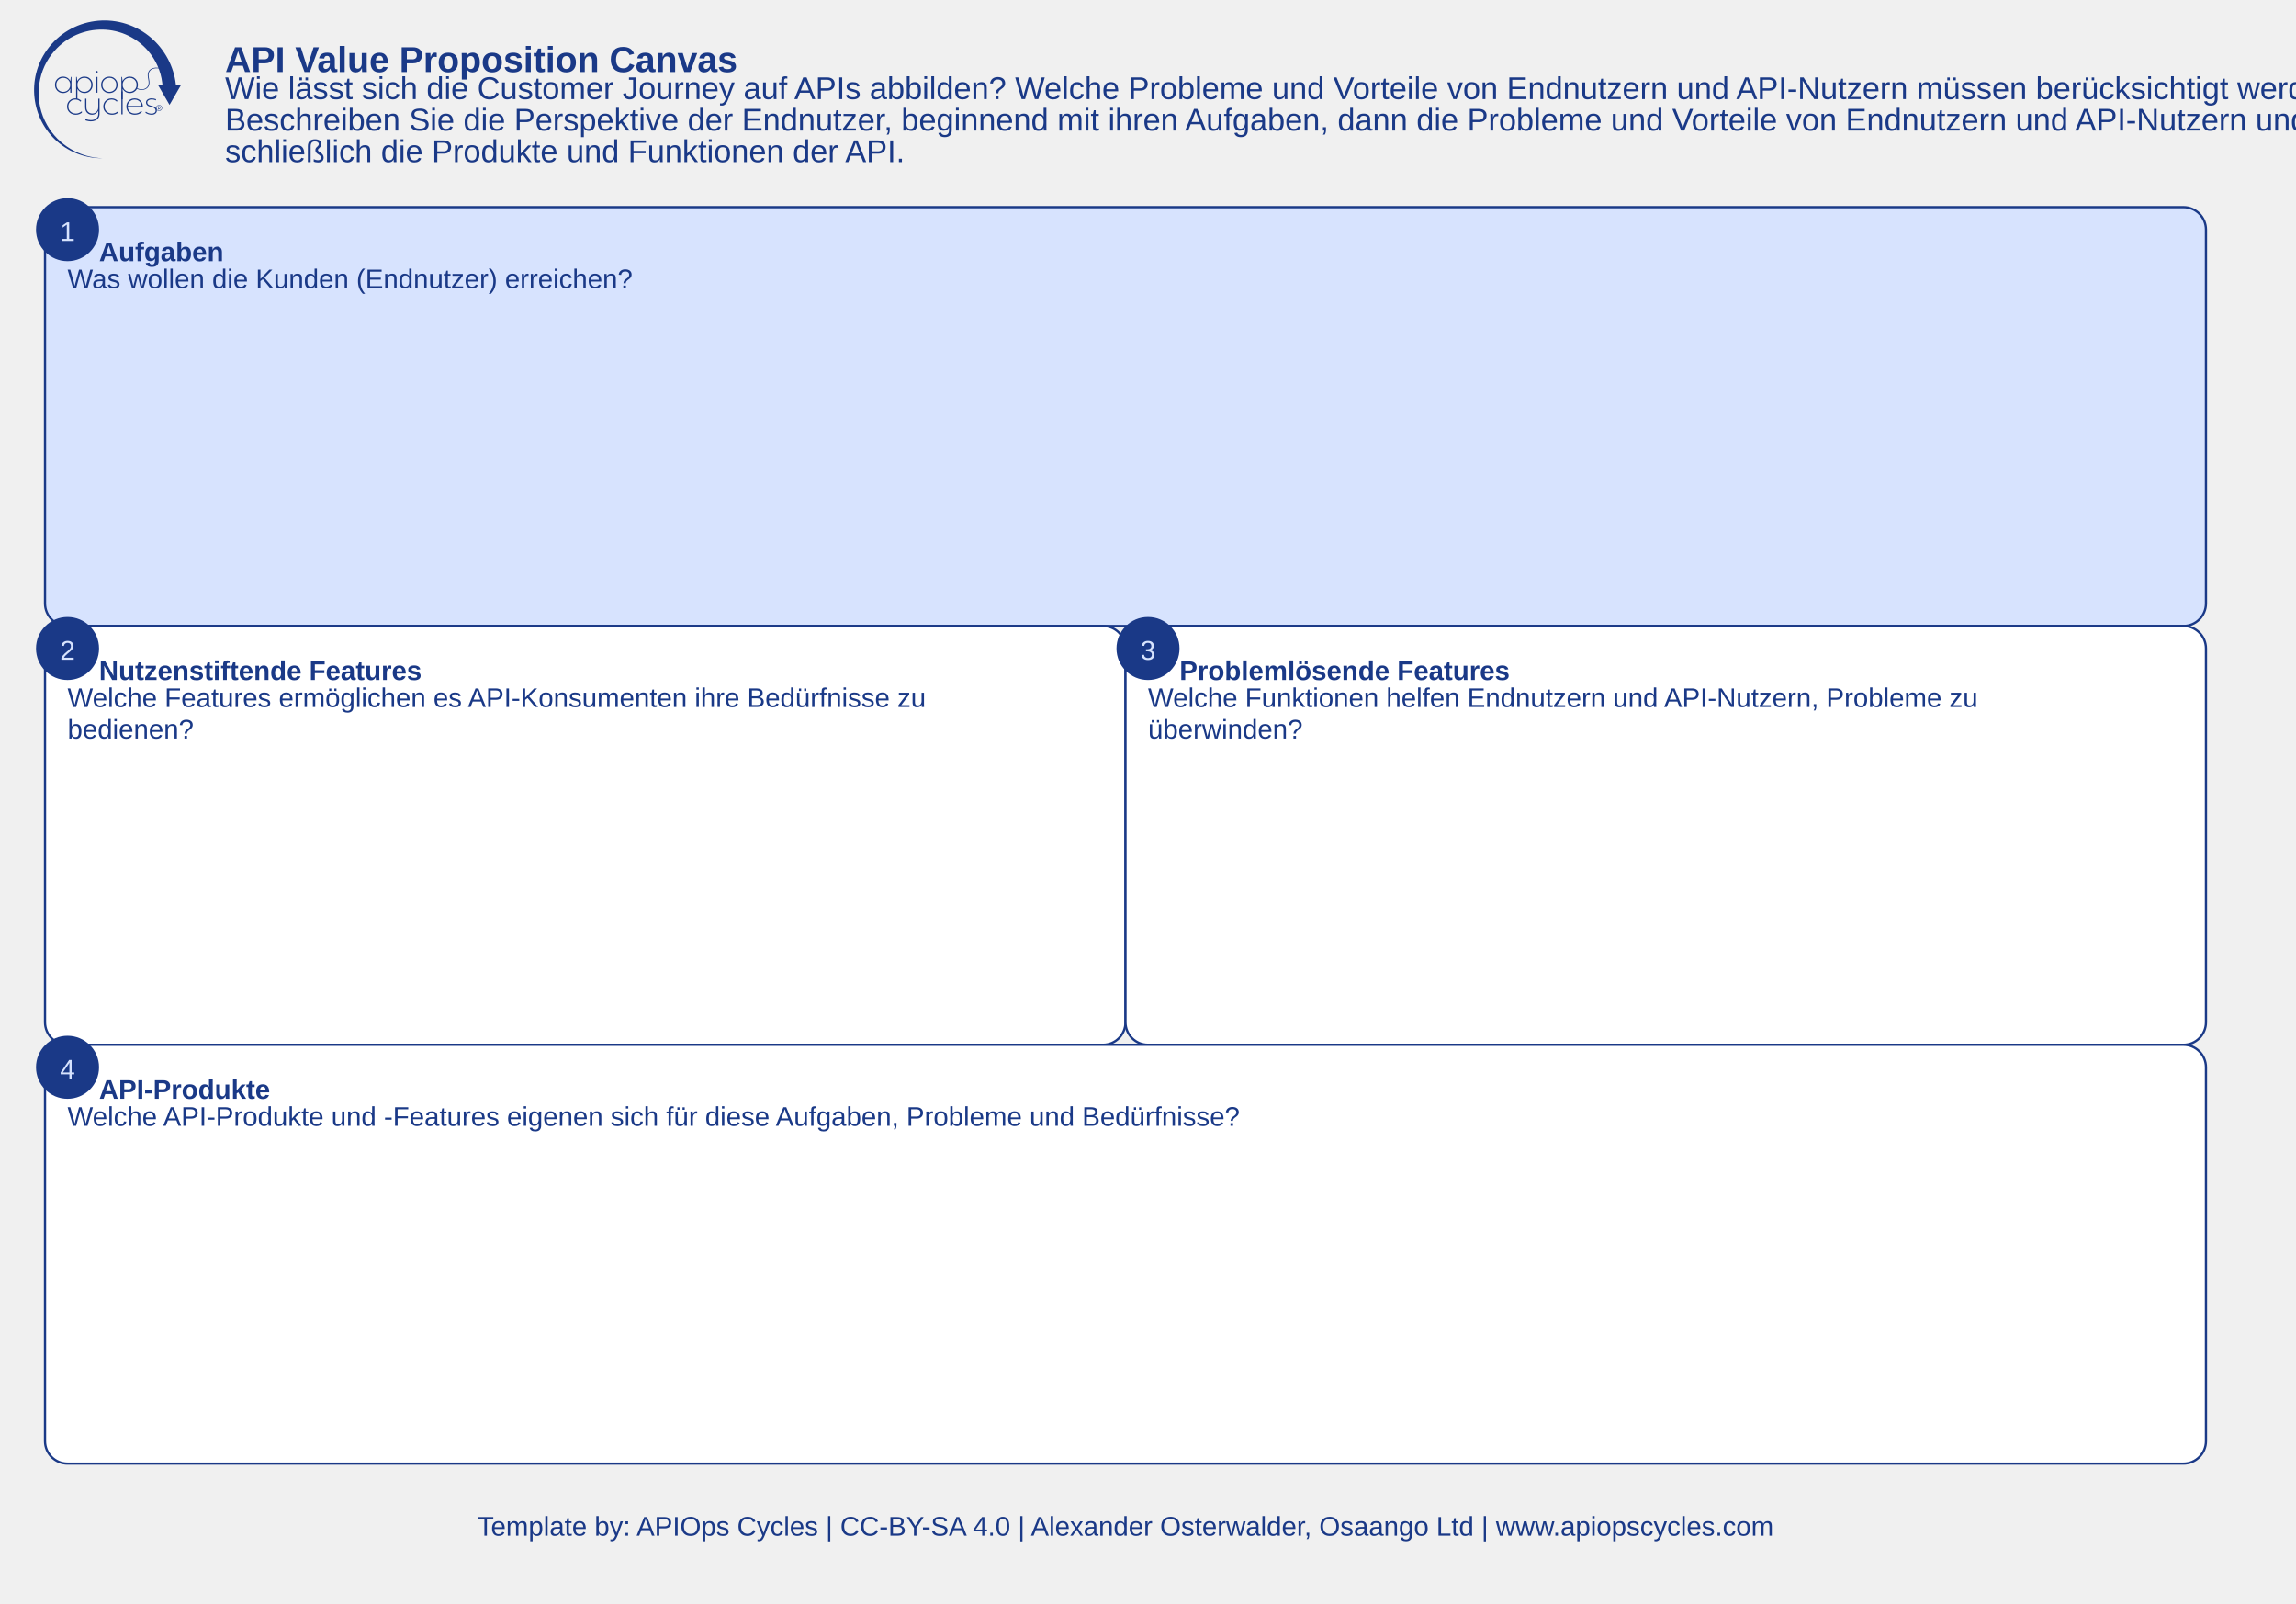
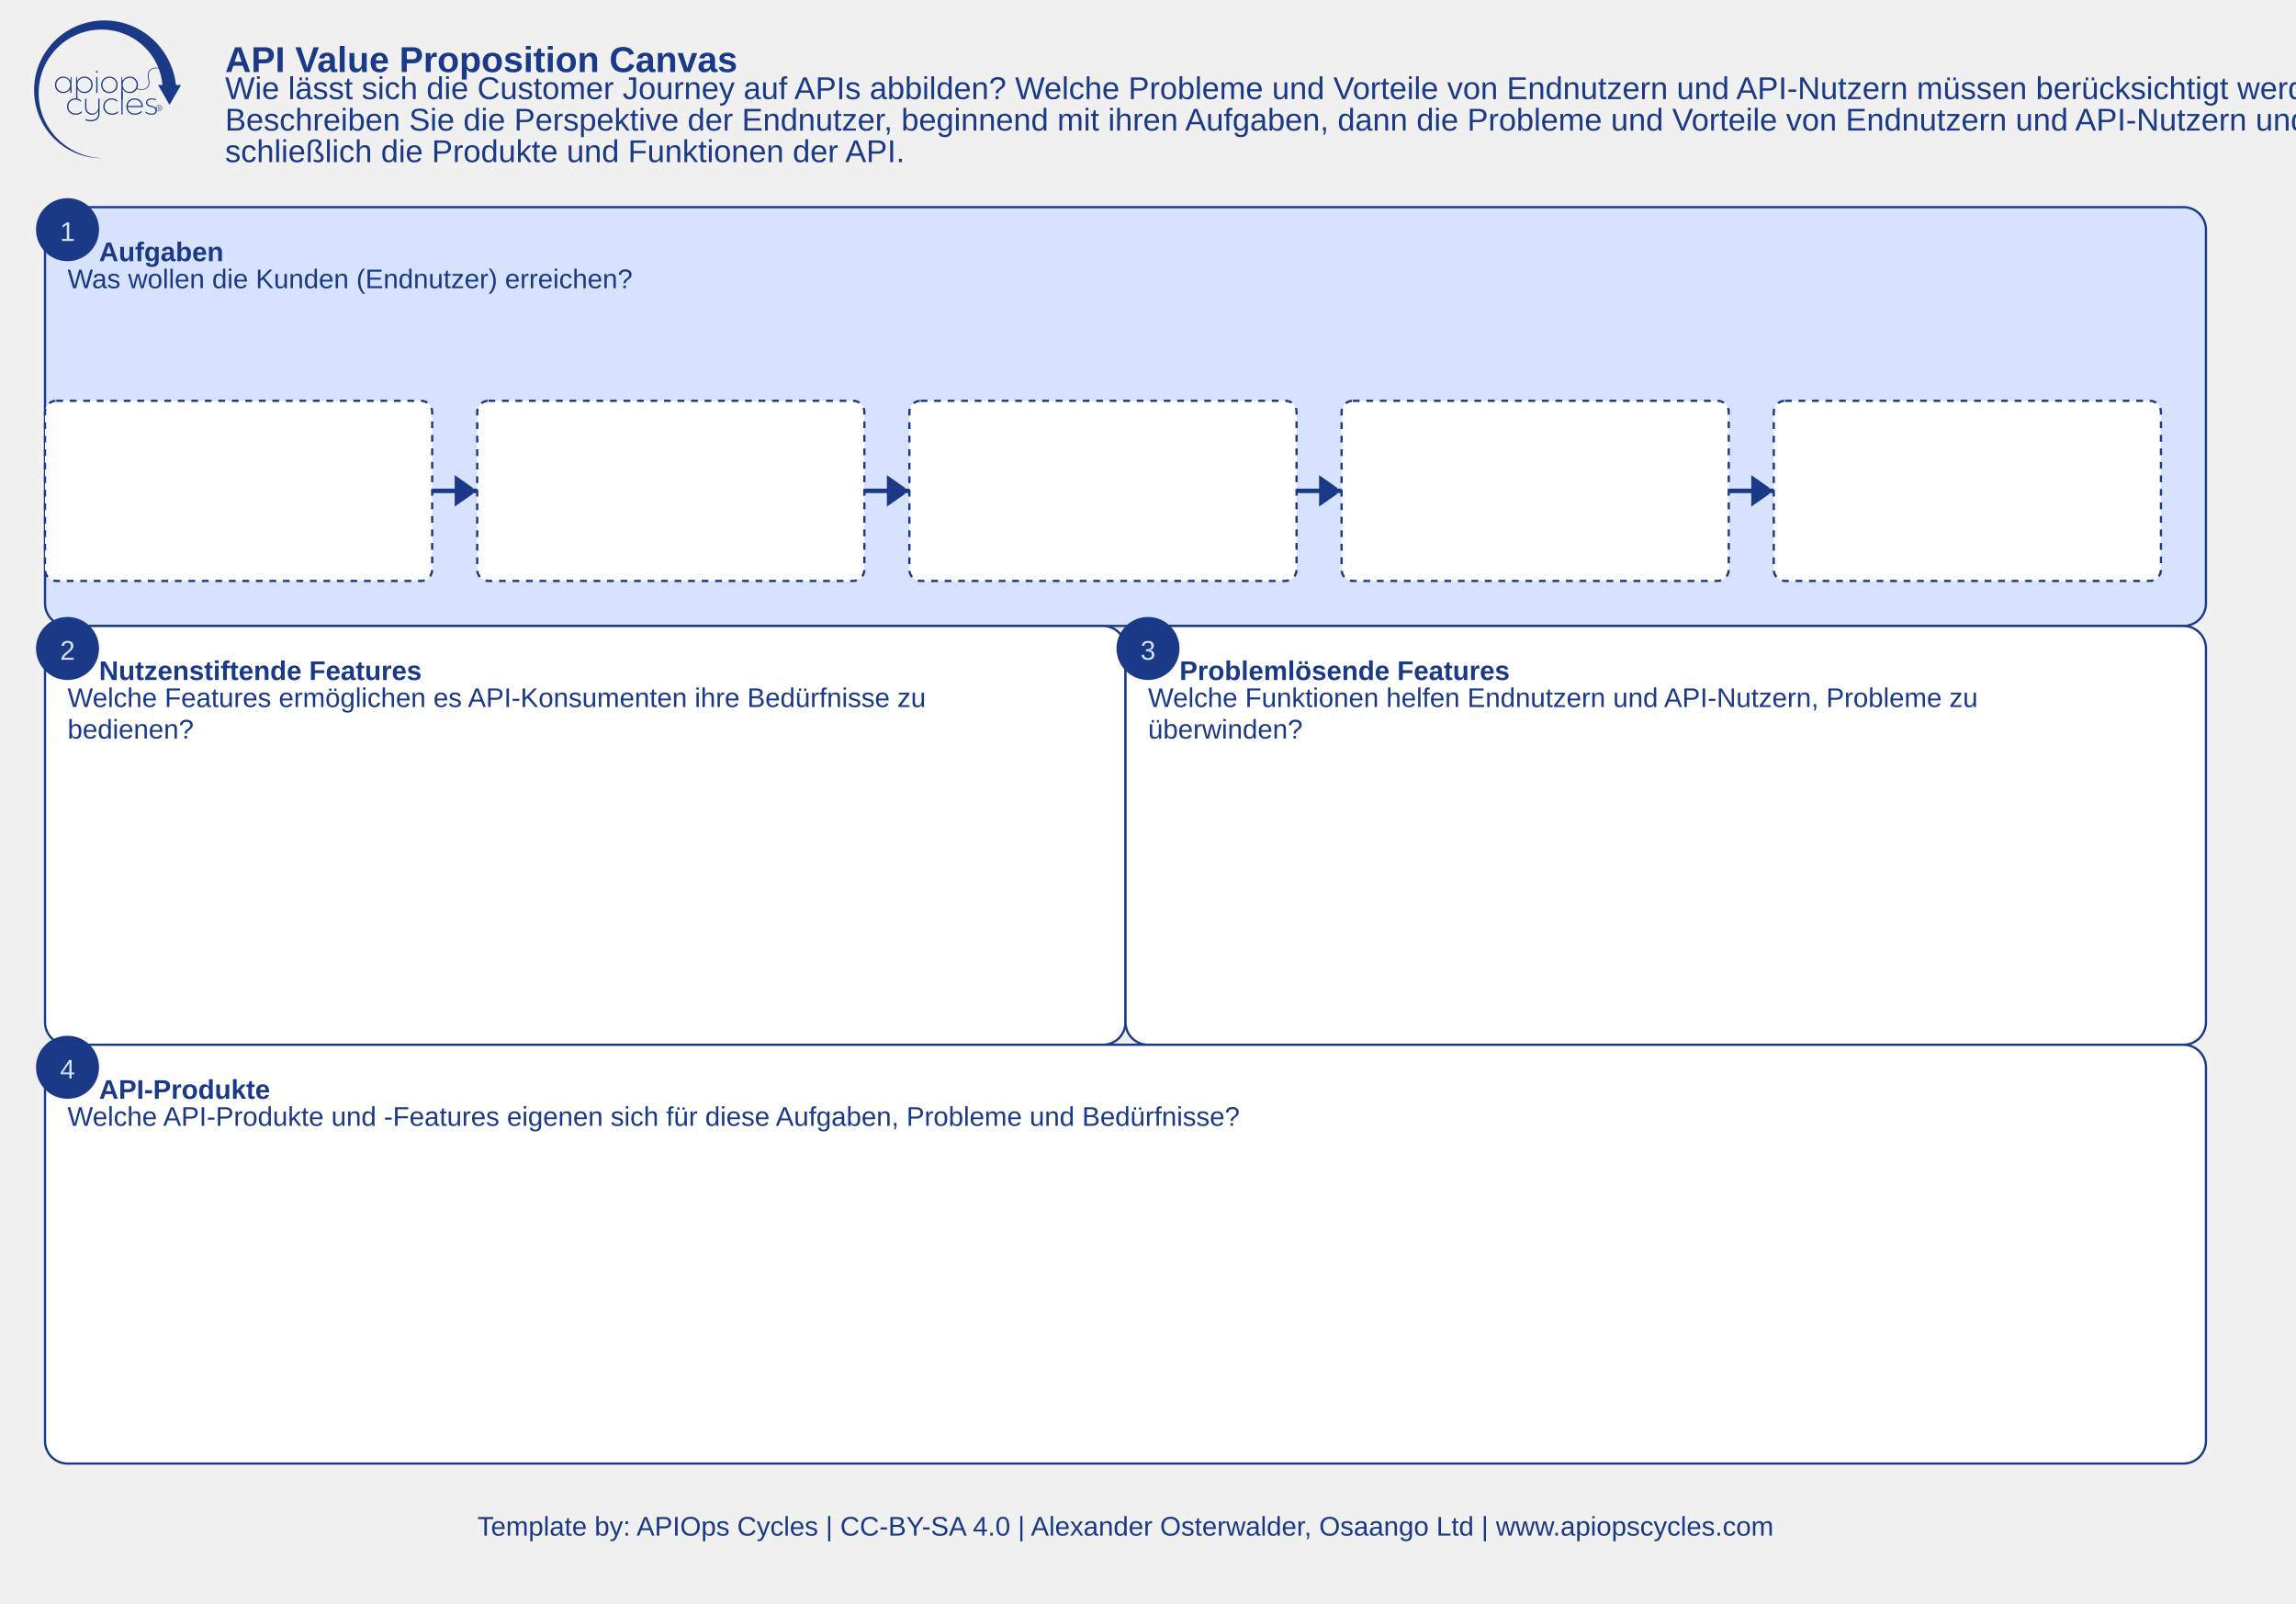
<svg xmlns="http://www.w3.org/2000/svg" width="1020" height="712" font-family="Arial, sans-serif" font-size="12" style="background-color: #f8fafc">
  <defs>
    <filter id="shadow">
      <feDropShadow dx="3" dy="3" stdDeviation="2" flood-color="rgba(0, 0, 0, 0.2)" />
    </filter>
  </defs>
  <g transform="translate(10, 5) scale(0.1,0.1)">
    <svg width="756" zoomAndPan="magnify" viewBox="0 0 567 567" height="756" preserveAspectRatio="xMidYMid meet" version="1.0" id="svg47">
      <defs id="defs5">
        <g id="g1" />
        <clipPath id="ecfbc6fc50">
          <path d="M 0.5 0 L 566.5 0 L 566.5 566 L 0.5 566 Z M 0.5 0 " clip-rule="nonzero" id="path1" />
        </clipPath>
        <clipPath id="4ee1efe14e">
          <path d="M 38 30 L 528.191 30 L 528.191 490 L 38 490 Z M 38 30 " clip-rule="nonzero" id="path2" />
        </clipPath>
        <clipPath id="631ef147b9">
          <path d="M 380 187 L 464 187 L 464 283 L 380 283 Z M 380 187 " clip-rule="nonzero" id="path3" />
        </clipPath>
        <clipPath id="dc9e064c61">
          <path d="M 463.609 187.988 L 458.23 287.418 L 379.734 283.168 L 385.113 183.742 Z M 463.609 187.988 " clip-rule="nonzero" id="path4" />
        </clipPath>
        <clipPath id="06f743e2a4">
          <path d="M 379.477 282.957 L 384.855 183.527 L 463.352 187.773 L 457.973 287.203 Z M 379.477 282.957 " clip-rule="nonzero" id="path5" />
        </clipPath>
      </defs>
      <g clip-path="url(#4ee1efe14e)" id="g8" style="fill:#1a3987;fill-opacity:1">
        <path fill="#ffffff" d="M 116.617 434.637 C 158.09 470.828 212.988 490.789 267.996 489.473 C 191.457 488.059 119.762 445.711 81.969 379.109 C 39.125 305.152 45.559 208.793 98.371 141.828 C 178.516 39.051 332.074 32.734 418.133 131.543 C 443.988 161.492 460.848 199.008 465.605 238.27 C 465.902 240.664 466.145 243.062 466.34 245.465 L 451.488 245.465 L 489.855 311.918 L 528.223 245.465 L 511.156 245.465 C 510.668 240.906 510.059 236.363 509.301 231.844 C 499.641 173.074 467.293 118.582 420.492 81.809 C 314.559 -1.688 159.801 18.852 81.219 129.086 C 13.043 224.371 27.914 357.969 116.617 434.637 " fill-opacity="1" fill-rule="nonzero" id="path8" style="fill:#1a3987;fill-opacity:1" />
      </g>
      <g fill="#ffffff" fill-opacity="1" id="g11" style="fill:#1a3987;fill-opacity:1">
        <g transform="translate(143.5886, 343.5815)" id="g10" style="fill:#1a3987;fill-opacity:1">
          <g id="g9" style="fill:#1a3987;fill-opacity:1">
            <path d="M 34.234 1.172 C 28.742 1.172 23.773 0.016 19.328 -2.297 C 14.879 -4.617 11.363 -7.844 8.781 -11.969 C 6.195 -16.094 4.906 -20.832 4.906 -26.188 C 4.906 -31.551 6.129 -36.273 8.578 -40.359 C 11.035 -44.453 14.32 -47.66 18.438 -49.984 C 22.562 -52.305 27.176 -53.469 32.281 -53.469 C 36.207 -53.469 39.938 -52.781 43.469 -51.406 C 47 -50.031 49.973 -47.938 52.391 -45.125 L 49.547 -42.391 C 47.516 -44.672 45.039 -46.43 42.125 -47.672 C 39.219 -48.922 35.938 -49.547 32.281 -49.547 C 28.031 -49.547 24.141 -48.562 20.609 -46.594 C 17.078 -44.633 14.281 -41.906 12.219 -38.406 C 10.156 -34.906 9.125 -30.832 9.125 -26.188 C 9.125 -21.613 10.234 -17.562 12.453 -14.031 C 14.68 -10.5 17.691 -7.734 21.484 -5.734 C 25.273 -3.742 29.523 -2.75 34.234 -2.75 C 38.098 -2.75 41.629 -3.453 44.828 -4.859 C 48.035 -6.266 51.176 -8.113 54.25 -10.406 L 54.25 -5.594 C 51.438 -3.438 48.363 -1.77 45.031 -0.594 C 41.695 0.582 38.098 1.172 34.234 1.172 Z M 34.234 1.172 " id="path9" style="fill:#1a3987;fill-opacity:1" />
          </g>
        </g>
      </g>
      <g fill="#ffffff" fill-opacity="1" id="g14" style="fill:#1a3987;fill-opacity:1">
        <g transform="translate(200.9774, 343.5815)" id="g13" style="fill:#1a3987;fill-opacity:1">
          <g id="g12" style="fill:#1a3987;fill-opacity:1">
            <path d="M 26.688 23.156 C 24.988 23.156 23.039 22.988 20.844 22.656 C 18.656 22.332 16.461 21.91 14.266 21.391 C 12.078 20.867 10.102 20.312 8.344 19.719 L 9.422 15.594 C 11.973 16.582 14.848 17.398 18.047 18.047 C 21.254 18.703 24.164 19.031 26.781 19.031 C 31.289 19.031 35.41 18.312 39.141 16.875 C 42.867 15.438 45.859 13.113 48.109 9.906 C 50.367 6.707 51.5 2.52 51.5 -2.656 L 51.5 -11.281 L 51.016 -11.281 C 49.055 -7.488 46.273 -4.461 42.672 -2.203 C 39.078 0.047 35.086 1.172 30.703 1.172 C 26.191 1.172 22.203 0.16 18.734 -1.859 C 15.273 -3.891 12.562 -6.77 10.594 -10.5 C 8.633 -14.227 7.656 -18.645 7.656 -23.75 L 7.656 -52.391 L 11.875 -52.391 L 11.875 -23.844 C 11.875 -19.52 12.723 -15.789 14.422 -12.656 C 16.117 -9.52 18.473 -7.098 21.484 -5.391 C 24.492 -3.691 27.895 -2.844 31.688 -2.844 C 35.352 -2.844 38.688 -3.738 41.688 -5.531 C 44.695 -7.332 47.082 -9.801 48.844 -12.938 C 50.613 -16.082 51.5 -19.719 51.5 -23.844 L 51.5 -52.391 L 55.719 -52.391 L 55.719 -2.656 C 55.719 3.301 54.395 8.191 51.75 12.016 C 49.102 15.848 45.586 18.66 41.203 20.453 C 36.816 22.254 31.977 23.156 26.688 23.156 Z M 26.688 23.156 " id="path11" style="fill:#1a3987;fill-opacity:1" />
          </g>
        </g>
      </g>
      <g fill="#ffffff" fill-opacity="1" id="g17" style="fill:#1a3987;fill-opacity:1">
        <g transform="translate(264.3502, 343.5815)" id="g16" style="fill:#1a3987;fill-opacity:1">
          <g id="g15" style="fill:#1a3987;fill-opacity:1">
            <path d="M 34.234 1.172 C 28.742 1.172 23.773 0.016 19.328 -2.297 C 14.879 -4.617 11.363 -7.844 8.781 -11.969 C 6.195 -16.094 4.906 -20.832 4.906 -26.188 C 4.906 -31.551 6.129 -36.273 8.578 -40.359 C 11.035 -44.453 14.32 -47.66 18.438 -49.984 C 22.562 -52.305 27.176 -53.469 32.281 -53.469 C 36.207 -53.469 39.938 -52.781 43.469 -51.406 C 47 -50.031 49.973 -47.938 52.391 -45.125 L 49.547 -42.391 C 47.516 -44.672 45.039 -46.43 42.125 -47.672 C 39.219 -48.922 35.938 -49.547 32.281 -49.547 C 28.031 -49.547 24.141 -48.562 20.609 -46.594 C 17.078 -44.633 14.281 -41.906 12.219 -38.406 C 10.156 -34.906 9.125 -30.832 9.125 -26.188 C 9.125 -21.613 10.234 -17.562 12.453 -14.031 C 14.68 -10.5 17.691 -7.734 21.484 -5.734 C 25.273 -3.742 29.523 -2.75 34.234 -2.75 C 38.098 -2.75 41.629 -3.453 44.828 -4.859 C 48.035 -6.266 51.176 -8.113 54.25 -10.406 L 54.25 -5.594 C 51.438 -3.438 48.363 -1.77 45.031 -0.594 C 41.695 0.582 38.098 1.172 34.234 1.172 Z M 34.234 1.172 " id="path14" style="fill:#1a3987;fill-opacity:1" />
          </g>
        </g>
      </g>
      <g fill="#ffffff" fill-opacity="1" id="g20" style="fill:#1a3987;fill-opacity:1">
        <g transform="translate(321.739, 343.5815)" id="g19" style="fill:#1a3987;fill-opacity:1">
          <g id="g18" style="fill:#1a3987;fill-opacity:1">
            <path d="M 7.656 0 L 7.656 -76.422 L 11.875 -76.422 L 11.875 0 Z M 7.656 0 " id="path17" style="fill:#1a3987;fill-opacity:1" />
          </g>
        </g>
      </g>
      <g fill="#ffffff" fill-opacity="1" id="g23" style="fill:#1a3987;fill-opacity:1">
        <g transform="translate(341.261, 343.5815)" id="g22" style="fill:#1a3987;fill-opacity:1">
          <g id="g21" style="fill:#1a3987;fill-opacity:1">
            <path d="M 33.266 1.172 C 27.566 1.172 22.594 0.016 18.344 -2.297 C 14.094 -4.617 10.789 -7.844 8.438 -11.969 C 6.082 -16.094 4.906 -20.832 4.906 -26.188 C 4.906 -31.551 6.129 -36.273 8.578 -40.359 C 11.035 -44.453 14.32 -47.66 18.438 -49.984 C 22.562 -52.305 27.176 -53.469 32.281 -53.469 C 37.383 -53.469 42.008 -52.305 46.156 -49.984 C 50.312 -47.66 53.598 -44.453 56.016 -40.359 C 58.441 -36.273 59.656 -31.551 59.656 -26.188 L 59.656 -24.328 L 9.219 -24.328 C 9.477 -20.078 10.641 -16.316 12.703 -13.047 C 14.766 -9.773 17.547 -7.238 21.047 -5.438 C 24.547 -3.645 28.617 -2.75 33.266 -2.75 C 37.316 -2.75 41.172 -3.5 44.828 -5 C 48.492 -6.508 51.602 -8.766 54.156 -11.766 L 56.906 -8.531 C 53.895 -5.133 50.328 -2.664 46.203 -1.125 C 42.086 0.406 37.773 1.172 33.266 1.172 Z M 9.219 -28.156 L 55.328 -28.156 C 55.066 -32.406 53.875 -36.133 51.75 -39.344 C 49.625 -42.551 46.875 -45.051 43.5 -46.844 C 40.133 -48.645 36.395 -49.547 32.281 -49.547 C 28.219 -49.547 24.504 -48.645 21.141 -46.844 C 17.773 -45.051 15.031 -42.551 12.906 -39.344 C 10.781 -36.133 9.551 -32.406 9.219 -28.156 Z M 9.219 -28.156 " id="path20" style="fill:#1a3987;fill-opacity:1" />
          </g>
        </g>
      </g>
      <g fill="#ffffff" fill-opacity="1" id="g26" style="fill:#1a3987;fill-opacity:1">
        <g transform="translate(405.8111, 343.5815)" id="g25" style="fill:#1a3987;fill-opacity:1">
          <g id="g24" style="fill:#1a3987;fill-opacity:1">
            <path d="M 24.328 1.172 C 20.211 1.172 16.367 0.52 12.797 -0.781 C 9.234 -2.094 6.145 -3.695 3.531 -5.594 L 5.203 -9.031 C 7.492 -7.195 10.27 -5.641 13.531 -4.359 C 16.801 -3.086 20.336 -2.453 24.141 -2.453 C 28.316 -2.453 31.613 -3.383 34.031 -5.25 C 36.457 -7.113 37.672 -9.516 37.672 -12.453 C 37.672 -15.535 36.656 -18.07 34.625 -20.062 C 32.602 -22.062 28.711 -23.648 22.953 -24.828 C 16.68 -26.129 12.234 -28.07 9.609 -30.656 C 6.992 -33.238 5.688 -36.426 5.688 -40.219 C 5.688 -42.645 6.453 -44.852 7.984 -46.844 C 9.523 -48.844 11.672 -50.445 14.422 -51.656 C 17.172 -52.863 20.375 -53.469 24.031 -53.469 C 27.102 -53.469 29.832 -53.207 32.219 -52.688 C 34.613 -52.164 36.859 -51.508 38.953 -50.719 L 38.953 -46.797 C 36.984 -47.648 34.77 -48.367 32.312 -48.953 C 29.863 -49.547 27.07 -49.844 23.938 -49.844 C 19.75 -49.844 16.363 -48.895 13.781 -47 C 11.195 -45.102 9.906 -42.844 9.906 -40.219 C 9.906 -38.457 10.312 -36.836 11.125 -35.359 C 11.945 -33.891 13.406 -32.582 15.5 -31.438 C 17.594 -30.301 20.602 -29.305 24.531 -28.453 C 30.938 -27.078 35.43 -25.098 38.016 -22.516 C 40.598 -19.93 41.891 -16.613 41.891 -12.562 C 41.891 -8.633 40.301 -5.363 37.125 -2.75 C 33.957 -0.133 29.691 1.172 24.328 1.172 Z M 24.328 1.172 " id="path23" style="fill:#1a3987;fill-opacity:1" />
          </g>
        </g>
      </g>
      <g fill="#ffffff" fill-opacity="1" id="g29" style="fill:#1a3987;fill-opacity:1">
        <g transform="translate(103.1736,271.3029)" id="g28" style="fill:#1a3987;fill-opacity:1">
          <g id="g27" style="fill:#1a3987;fill-opacity:1">
            <path d="m 31.969,1.188 c -4.98,0 -9.508,-1.164 -13.578,-3.484 -4.062,-2.332 -7.293,-5.566 -9.688,-9.703 -2.398,-4.133 -3.594,-8.891 -3.594,-14.266 0,-5.375 1.195,-10.109 3.594,-14.203 2.395,-4.102 5.625,-7.316 9.688,-9.641 4.07,-2.332 8.598,-3.5 13.578,-3.5 5.188,0 9.875,1.262 14.062,3.781 4.195,2.523 7.414,5.98 9.656,10.375 h 0.578 L 57.844,-52.531 h 2.266 V 0 H 55.875 V -12.297 H 55.281 C 52.988,-8.098 49.789,-4.801 45.688,-2.406 41.594,-0.008 37.02,1.188 31.969,1.188 Z M 32.562,-2.75 c 4.332,0 8.25,-1 11.75,-3 3.508,-2 6.297,-4.77 8.359,-8.312 2.07,-3.539 3.109,-7.609 3.109,-12.203 0,-4.656 -1.039,-8.738 -3.109,-12.25 -2.062,-3.508 -4.852,-6.242 -8.359,-8.203 -3.5,-1.969 -7.418,-2.953 -11.75,-2.953 -4.262,0 -8.148,0.984 -11.656,2.953 -3.512,1.961 -6.32,4.695 -8.422,8.203 -2.094,3.512 -3.141,7.594 -3.141,12.25 0,4.594 1.031,8.664 3.094,12.203 2.07,3.543 4.879,6.312 8.422,8.312 3.539,2 7.441,3 11.703,3 z m 0,0" id="path26" style="fill:#1a3987;fill-opacity:1" />
          </g>
        </g>
      </g>
      <g fill="#ffffff" fill-opacity="1" id="g32" style="fill:#1a3987;fill-opacity:1">
        <g transform="translate(170.9521,271.3029)" id="g31" style="fill:#1a3987;fill-opacity:1">
          <g id="g30" style="fill:#1a3987;fill-opacity:1">
            <path d="M 7.672,21.734 V -52.531 H 9.938 l 1.578,13.078 H 12 c 2.289,-4.395 5.535,-7.852 9.734,-10.375 4.195,-2.52 8.891,-3.781 14.078,-3.781 4.977,0 9.5,1.168 13.562,3.5 4.07,2.324 7.305,5.539 9.703,9.641 2.395,4.094 3.594,8.828 3.594,14.203 0,5.375 -1.199,10.133 -3.594,14.266 C 56.68,-7.863 53.445,-4.629 49.375,-2.297 45.312,0.023 40.789,1.188 35.812,1.188 30.82,1.188 26.258,-0.008 22.125,-2.406 18,-4.801 14.789,-8.066 12.5,-12.203 h -0.594 v 33.938 z M 35.219,-2.75 c 4.258,0 8.145,-1 11.656,-3 3.508,-2 6.297,-4.77 8.359,-8.312 2.07,-3.539 3.109,-7.609 3.109,-12.203 0,-4.656 -1.039,-8.738 -3.109,-12.25 -2.062,-3.508 -4.852,-6.242 -8.359,-8.203 -3.512,-1.969 -7.398,-2.953 -11.656,-2.953 -4.262,0 -8.164,0.984 -11.703,2.953 -3.543,1.961 -6.352,4.695 -8.422,8.203 -2.062,3.512 -3.094,7.594 -3.094,12.25 0,4.594 1.031,8.664 3.094,12.203 2.07,3.543 4.879,6.312 8.422,8.312 3.539,2 7.441,3 11.703,3 z m 0,0" id="path29" style="fill:#1a3987;fill-opacity:1" />
          </g>
        </g>
      </g>
      <g fill="#ffffff" fill-opacity="1" id="g35" style="fill:#1a3987;fill-opacity:1">
        <g transform="translate(238.2387, 271.3029)" id="g34" style="fill:#1a3987;fill-opacity:1">
          <g id="g33" style="fill:#1a3987;fill-opacity:1">
            <path d="M 9.438 -66.406 C 8.594 -66.406 7.859 -66.711 7.234 -67.328 C 6.609 -67.953 6.297 -68.691 6.297 -69.547 C 6.297 -70.398 6.609 -71.117 7.234 -71.703 C 7.859 -72.297 8.594 -72.594 9.438 -72.594 C 10.289 -72.594 11.016 -72.297 11.609 -71.703 C 12.203 -71.117 12.5 -70.398 12.5 -69.547 C 12.5 -68.691 12.203 -67.953 11.609 -67.328 C 11.016 -66.711 10.289 -66.406 9.438 -66.406 Z M 7.281 0 L 7.281 -52.531 L 11.609 -52.531 L 11.609 0 Z M 7.281 0 " id="path32" style="fill:#1a3987;fill-opacity:1" />
          </g>
        </g>
      </g>
      <g fill="#ffffff" fill-opacity="1" id="g38" style="fill:#1a3987;fill-opacity:1">
        <g transform="translate(257.0278,271.3029)" id="g37" style="fill:#1a3987;fill-opacity:1">
          <g id="g36" style="fill:#1a3987;fill-opacity:1">
            <path d="m 32.359,1.188 c -5.117,0 -9.742,-1.164 -13.875,-3.484 -4.125,-2.332 -7.418,-5.566 -9.875,-9.703 -2.461,-4.133 -3.688,-8.891 -3.688,-14.266 0,-5.375 1.227,-10.109 3.688,-14.203 2.457,-4.102 5.75,-7.316 9.875,-9.641 4.133,-2.332 8.758,-3.5 13.875,-3.5 5.113,0 9.738,1.168 13.875,3.5 4.133,2.324 7.43,5.539 9.891,9.641 2.457,4.094 3.688,8.828 3.688,14.203 0,5.375 -1.23,10.133 -3.688,14.266 -2.461,4.137 -5.758,7.371 -9.891,9.703 -4.137,2.32 -8.762,3.484 -13.875,3.484 z m 0,-3.938 c 4.332,0 8.254,-1 11.766,-3 3.508,-2 6.297,-4.77 8.359,-8.312 2.062,-3.539 3.094,-7.609 3.094,-12.203 0,-4.656 -1.031,-8.738 -3.094,-12.25 -2.062,-3.508 -4.852,-6.242 -8.359,-8.203 -3.512,-1.969 -7.434,-2.953 -11.766,-2.953 -4.262,0 -8.164,0.984 -11.703,2.953 -3.543,1.961 -6.344,4.695 -8.406,8.203 -2.062,3.512 -3.094,7.594 -3.094,12.25 0,4.594 1.031,8.664 3.094,12.203 2.062,3.543 4.863,6.312 8.406,8.312 3.539,2 7.441,3 11.703,3 z m 0,0" id="path35" style="fill:#1a3987;fill-opacity:1" />
          </g>
        </g>
      </g>
      <g fill="#ffffff" fill-opacity="1" id="g41" style="fill:#1a3987;fill-opacity:1">
        <g transform="translate(321.7568,271.3029)" id="g40" style="fill:#1a3987;fill-opacity:1">
          <g id="g39" style="fill:#1a3987;fill-opacity:1">
            <path d="M 7.672,21.734 V -52.531 H 9.938 l 1.578,13.078 H 12 c 2.289,-4.395 5.535,-7.852 9.734,-10.375 4.195,-2.52 8.891,-3.781 14.078,-3.781 4.977,0 9.5,1.168 13.562,3.5 4.07,2.324 7.305,5.539 9.703,9.641 2.395,4.094 3.594,8.828 3.594,14.203 0,5.375 -1.199,10.133 -3.594,14.266 C 56.68,-7.863 53.445,-4.629 49.375,-2.297 45.312,0.023 40.789,1.188 35.812,1.188 30.82,1.188 26.258,-0.008 22.125,-2.406 18,-4.801 14.789,-8.066 12.5,-12.203 h -0.594 v 33.938 z M 35.219,-2.75 c 4.258,0 8.145,-1 11.656,-3 3.508,-2 6.297,-4.77 8.359,-8.312 2.07,-3.539 3.109,-7.609 3.109,-12.203 0,-4.656 -1.039,-8.738 -3.109,-12.25 -2.062,-3.508 -4.852,-6.242 -8.359,-8.203 -3.512,-1.969 -7.398,-2.953 -11.656,-2.953 -4.262,0 -8.164,0.984 -11.703,2.953 -3.543,1.961 -6.352,4.695 -8.422,8.203 -2.062,3.512 -3.094,7.594 -3.094,12.25 0,4.594 1.031,8.664 3.094,12.203 2.07,3.543 4.879,6.312 8.422,8.312 3.539,2 7.441,3 11.703,3 z m 0,0" id="path38" style="fill:#1a3987;fill-opacity:1" />
          </g>
        </g>
      </g>
      <g fill="#ffffff" fill-opacity="1" id="g44" style="fill:#1a3987;fill-opacity:1">
        <g transform="translate(443.0016, 344.7426)" id="g43" style="fill:#1a3987;fill-opacity:1">
          <g id="g42" style="fill:#1a3987;fill-opacity:1">
            <path d="M 12.016 -12.578 C 10.18 -12.578 8.504 -13.008 6.984 -13.875 C 5.461 -14.75 4.242 -15.93 3.328 -17.422 C 2.41 -18.91 1.953 -20.602 1.953 -22.5 C 1.953 -24.426 2.41 -26.133 3.328 -27.625 C 4.242 -29.113 5.461 -30.289 6.984 -31.156 C 8.504 -32.031 10.18 -32.469 12.016 -32.469 C 13.879 -32.469 15.586 -32.031 17.141 -31.156 C 18.691 -30.289 19.926 -29.113 20.844 -27.625 C 21.758 -26.133 22.219 -24.426 22.219 -22.5 C 22.219 -20.602 21.758 -18.91 20.844 -17.422 C 19.926 -15.93 18.691 -14.75 17.141 -13.875 C 15.586 -13.008 13.879 -12.578 12.016 -12.578 Z M 12.016 -13.922 C 13.691 -13.922 15.172 -14.285 16.453 -15.016 C 17.742 -15.742 18.766 -16.754 19.516 -18.047 C 20.266 -19.336 20.641 -20.82 20.641 -22.5 C 20.641 -24.207 20.266 -25.703 19.516 -26.984 C 18.766 -28.273 17.742 -29.285 16.453 -30.016 C 15.172 -30.742 13.691 -31.109 12.016 -31.109 C 10.398 -31.109 8.957 -30.742 7.688 -30.016 C 6.414 -29.285 5.414 -28.273 4.688 -26.984 C 3.957 -25.703 3.594 -24.207 3.594 -22.5 C 3.594 -20.82 3.957 -19.336 4.688 -18.047 C 5.414 -16.754 6.414 -15.742 7.688 -15.016 C 8.957 -14.285 10.398 -13.922 12.016 -13.922 Z M 8.578 -16.859 L 8.578 -28.312 L 11.547 -28.312 C 13.285 -28.312 14.539 -27.879 15.312 -27.016 C 16.094 -26.148 16.484 -25.109 16.484 -23.891 C 16.484 -23.086 16.281 -22.352 15.875 -21.688 C 15.477 -21.02 14.875 -20.516 14.062 -20.172 L 16.484 -16.859 L 14.672 -16.859 L 12.578 -19.75 L 10.109 -19.75 L 10.109 -16.859 Z M 10.109 -20.906 L 11.453 -20.906 C 12.766 -20.906 13.664 -21.188 14.156 -21.75 C 14.656 -22.312 14.906 -23.023 14.906 -23.891 C 14.906 -24.797 14.656 -25.551 14.156 -26.156 C 13.664 -26.758 12.766 -27.062 11.453 -27.062 L 10.109 -27.062 Z M 10.109 -20.906 " id="path41" style="fill:#1a3987;fill-opacity:1" />
          </g>
        </g>
      </g>
      <g clip-path="url(#631ef147b9)" id="g47" transform="matrix(0.9917124,0,0,0.7826673,3.840058,40.77719)" style="fill:#1a3987;fill-opacity:1">
        <g clip-path="url(#dc9e064c61)" id="g46" style="fill:#1a3987;fill-opacity:1">
          <g clip-path="url(#06f743e2a4)" id="g45" style="fill:#1a3987;fill-opacity:1">
            <path fill="#ffffff" d="m 380.312,275.602 c -0.469,0.598 -0.363,1.461 0.23,1.93 5.379,4.219 12.348,6.117 19.121,5.199 6.773,-0.918 12.988,-4.594 17.051,-10.094 4.625,-6.254 6.59,-14.914 5.836,-25.734 -0.27,-3.887 -0.832,-7.789 -1.375,-11.559 -0.668,-4.652 -1.359,-9.465 -1.492,-14.203 -0.188,-6.918 0.91,-16.555 7.211,-23.152 3.93,-4.113 9.719,-6.754 16.297,-7.43 5.484,-0.566 11.523,0.164 18.465,2.23 0.727,0.215 1.492,-0.199 1.707,-0.926 0.031,-0.105 0.051,-0.211 0.059,-0.32 0.031,-0.617 -0.359,-1.203 -0.98,-1.387 -7.297,-2.172 -13.684,-2.934 -19.531,-2.332 -7.23,0.746 -13.621,3.68 -18,8.266 -6.957,7.281 -8.176,17.684 -7.973,25.129 0.133,4.895 0.84,9.785 1.52,14.516 0.535,3.723 1.09,7.57 1.352,11.359 0.707,10.148 -1.078,18.195 -5.301,23.91 -3.57,4.832 -9.258,8.199 -15.211,9.004 -5.953,0.805 -12.328,-0.93 -17.055,-4.637 -0.598,-0.469 -1.461,-0.367 -1.93,0.23 z m 0,0" fill-opacity="1" fill-rule="nonzero" id="path44" style="fill:#1a3987;fill-opacity:1" />
          </g>
        </g>
      </g>
    </svg>
  </g>
  <text x="100" y="32" text-anchor="start" font-family="Arial, sans-serif" font-size="16" fill="#1a3987" font-weight="bold">
    <tspan>API Value Proposition Canvas</tspan>
  </text>
  <text x="100" y="44" text-anchor="start" font-family="Arial, sans-serif" font-size="14" fill="#1a3987">
    <tspan>Wie lässt sich die Customer Journey auf APIs abbilden? Welche Probleme und Vorteile von Endnutzern und API-Nutzern müssen berücksichtigt werden?</tspan>
  </text>
  <text x="100" y="58" text-anchor="start" font-family="Arial, sans-serif" font-size="14" fill="#1a3987">
    <tspan>Beschreiben Sie die Perspektive der Endnutzer, beginnend mit ihren Aufgaben, dann die Probleme und Vorteile von Endnutzern und API-Nutzern und</tspan>
    <tspan x="100" dy="14">schließlich die Produkte und Funktionen der API.</tspan>
  </text>
+   <defs>
+     <marker id="journey-arrowhead" markerWidth="4" markerHeight="7" refX="5" refY="3.5" orient="auto">
+       <polygon points="0 0, 5 3.5, 0 7" fill="#1a3987" />
+     </marker>
+   </defs>
  <rect x="20" y="92" width="960" height="186" fill="#d7e3fe" stroke="#1a3987" rx="10" ry="10" />
+   <g class="cc-journey-steps">
+     <rect x="20" y="178" width="172" height="80" fill="#fff" stroke="#1a3987" stroke-width="1" stroke-dasharray="3" rx="5" ry="5" />
+     <rect x="212" y="178" width="172" height="80" fill="#fff" stroke="#1a3987" stroke-width="1" stroke-dasharray="3" rx="5" ry="5" />
+     <rect x="404" y="178" width="172" height="80" fill="#fff" stroke="#1a3987" stroke-width="1" stroke-dasharray="3" rx="5" ry="5" />
+     <rect x="596" y="178" width="172" height="80" fill="#fff" stroke="#1a3987" stroke-width="1" stroke-dasharray="3" rx="5" ry="5" />
+     <rect x="788" y="178" width="172" height="80" fill="#fff" stroke="#1a3987" stroke-width="1" stroke-dasharray="3" rx="5" ry="5" />
+     <line x1="192" y1="218" x2="212" y2="218" stroke="#1a3987" stroke-width="2" marker-end="url(#journey-arrowhead)" />
+     <line x1="384" y1="218" x2="404" y2="218" stroke="#1a3987" stroke-width="2" marker-end="url(#journey-arrowhead)" />
+     <line x1="576" y1="218" x2="596" y2="218" stroke="#1a3987" stroke-width="2" marker-end="url(#journey-arrowhead)" />
+     <line x1="768" y1="218" x2="788" y2="218" stroke="#1a3987" stroke-width="2" marker-end="url(#journey-arrowhead)" />
+   </g>
  <circle cx="30" cy="102" r="14" fill="#1a3987" />
  <text x="30" y="107" text-anchor="middle" font-family="Arial, sans-serif" font-size="12" fill="#d7e3fe">1</text>
  <text x="44" y="116" text-anchor="start" font-family="Arial, sans-serif" font-size="12" fill="#1a3987" font-weight="bold">
    <tspan>Aufgaben</tspan>
  </text>
  <text x="30" y="128" text-anchor="start" font-family="Arial, sans-serif" font-size="12" fill="#1a3987">
    <tspan>Was wollen die Kunden (Endnutzer) erreichen?</tspan>
  </text>
  <rect x="20" y="278" width="480" height="186" fill="#ffffff" stroke="#1a3987" rx="10" ry="10" />
  <circle cx="30" cy="288" r="14" fill="#1a3987" />
  <text x="30" y="293" text-anchor="middle" font-family="Arial, sans-serif" font-size="12" fill="#d7e3fe">2</text>
  <text x="44" y="302" text-anchor="start" font-family="Arial, sans-serif" font-size="12" fill="#1a3987" font-weight="bold">
    <tspan>Nutzenstiftende Features</tspan>
  </text>
  <text x="30" y="314" text-anchor="start" font-family="Arial, sans-serif" font-size="12" fill="#1a3987">
    <tspan>Welche Features ermöglichen es API-Konsumenten ihre Bedürfnisse zu</tspan>
    <tspan x="30" dy="14">bedienen?</tspan>
  </text>
  <rect x="500" y="278" width="480" height="186" fill="#ffffff" stroke="#1a3987" rx="10" ry="10" />
  <circle cx="510" cy="288" r="14" fill="#1a3987" />
  <text x="510" y="293" text-anchor="middle" font-family="Arial, sans-serif" font-size="12" fill="#d7e3fe">3</text>
  <text x="524" y="302" text-anchor="start" font-family="Arial, sans-serif" font-size="12" fill="#1a3987" font-weight="bold">
    <tspan>Problemlösende Features</tspan>
  </text>
  <text x="510" y="314" text-anchor="start" font-family="Arial, sans-serif" font-size="12" fill="#1a3987">
    <tspan>Welche Funktionen helfen Endnutzern und API-Nutzern, Probleme zu</tspan>
    <tspan x="510" dy="14">überwinden?</tspan>
  </text>
  <rect x="20" y="464" width="960" height="186" fill="#ffffff" stroke="#1a3987" rx="10" ry="10" />
  <circle cx="30" cy="474" r="14" fill="#1a3987" />
  <text x="30" y="479" text-anchor="middle" font-family="Arial, sans-serif" font-size="12" fill="#d7e3fe">4</text>
  <text x="44" y="488" text-anchor="start" font-family="Arial, sans-serif" font-size="12" fill="#1a3987" font-weight="bold">
    <tspan>API-Produkte</tspan>
  </text>
  <text x="30" y="500" text-anchor="start" font-family="Arial, sans-serif" font-size="12" fill="#1a3987">
    <tspan>Welche API-Produkte und -Features eigenen sich für diese Aufgaben, Probleme und Bedürfnisse?</tspan>
  </text>
  <text class="footer" x="500" y="682" text-anchor="middle" font-family="Arial, sans-serif" font-size="12" fill="#1a3987">Template by: APIOps Cycles | CC-BY-SA 4.0 | Alexander Osterwalder, Osaango Ltd | <a href="http://www.apiopscycles.com" target="_blank">www.apiopscycles.com</a>
  </text>
</svg>
